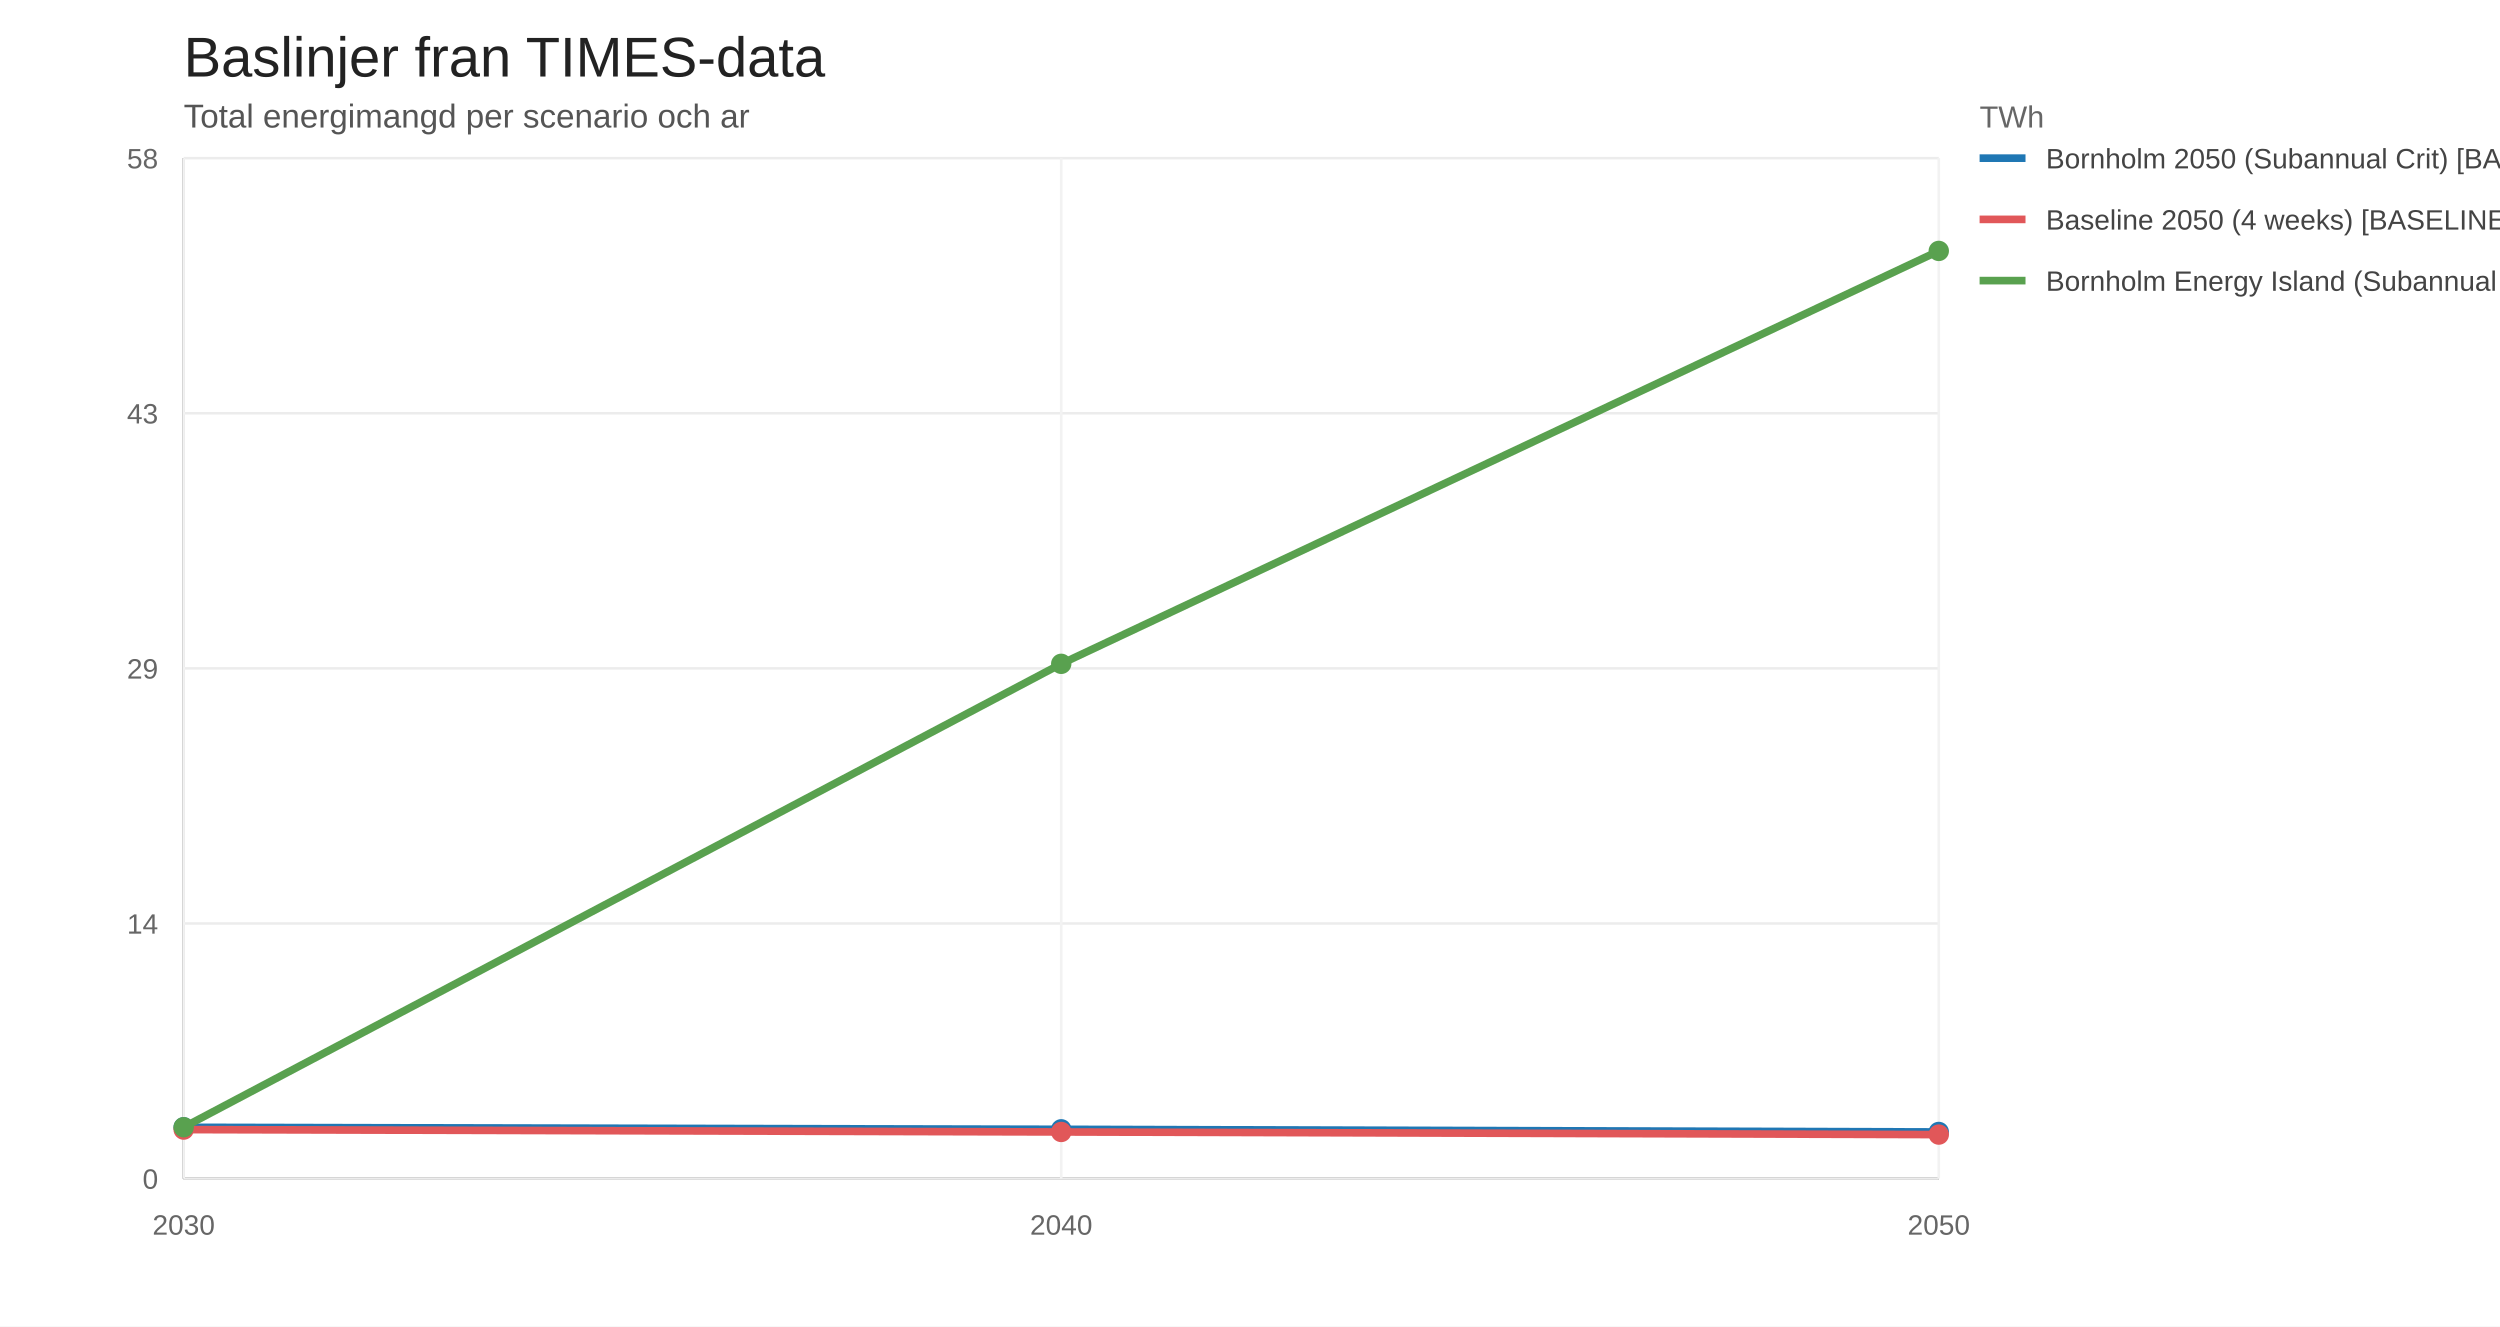
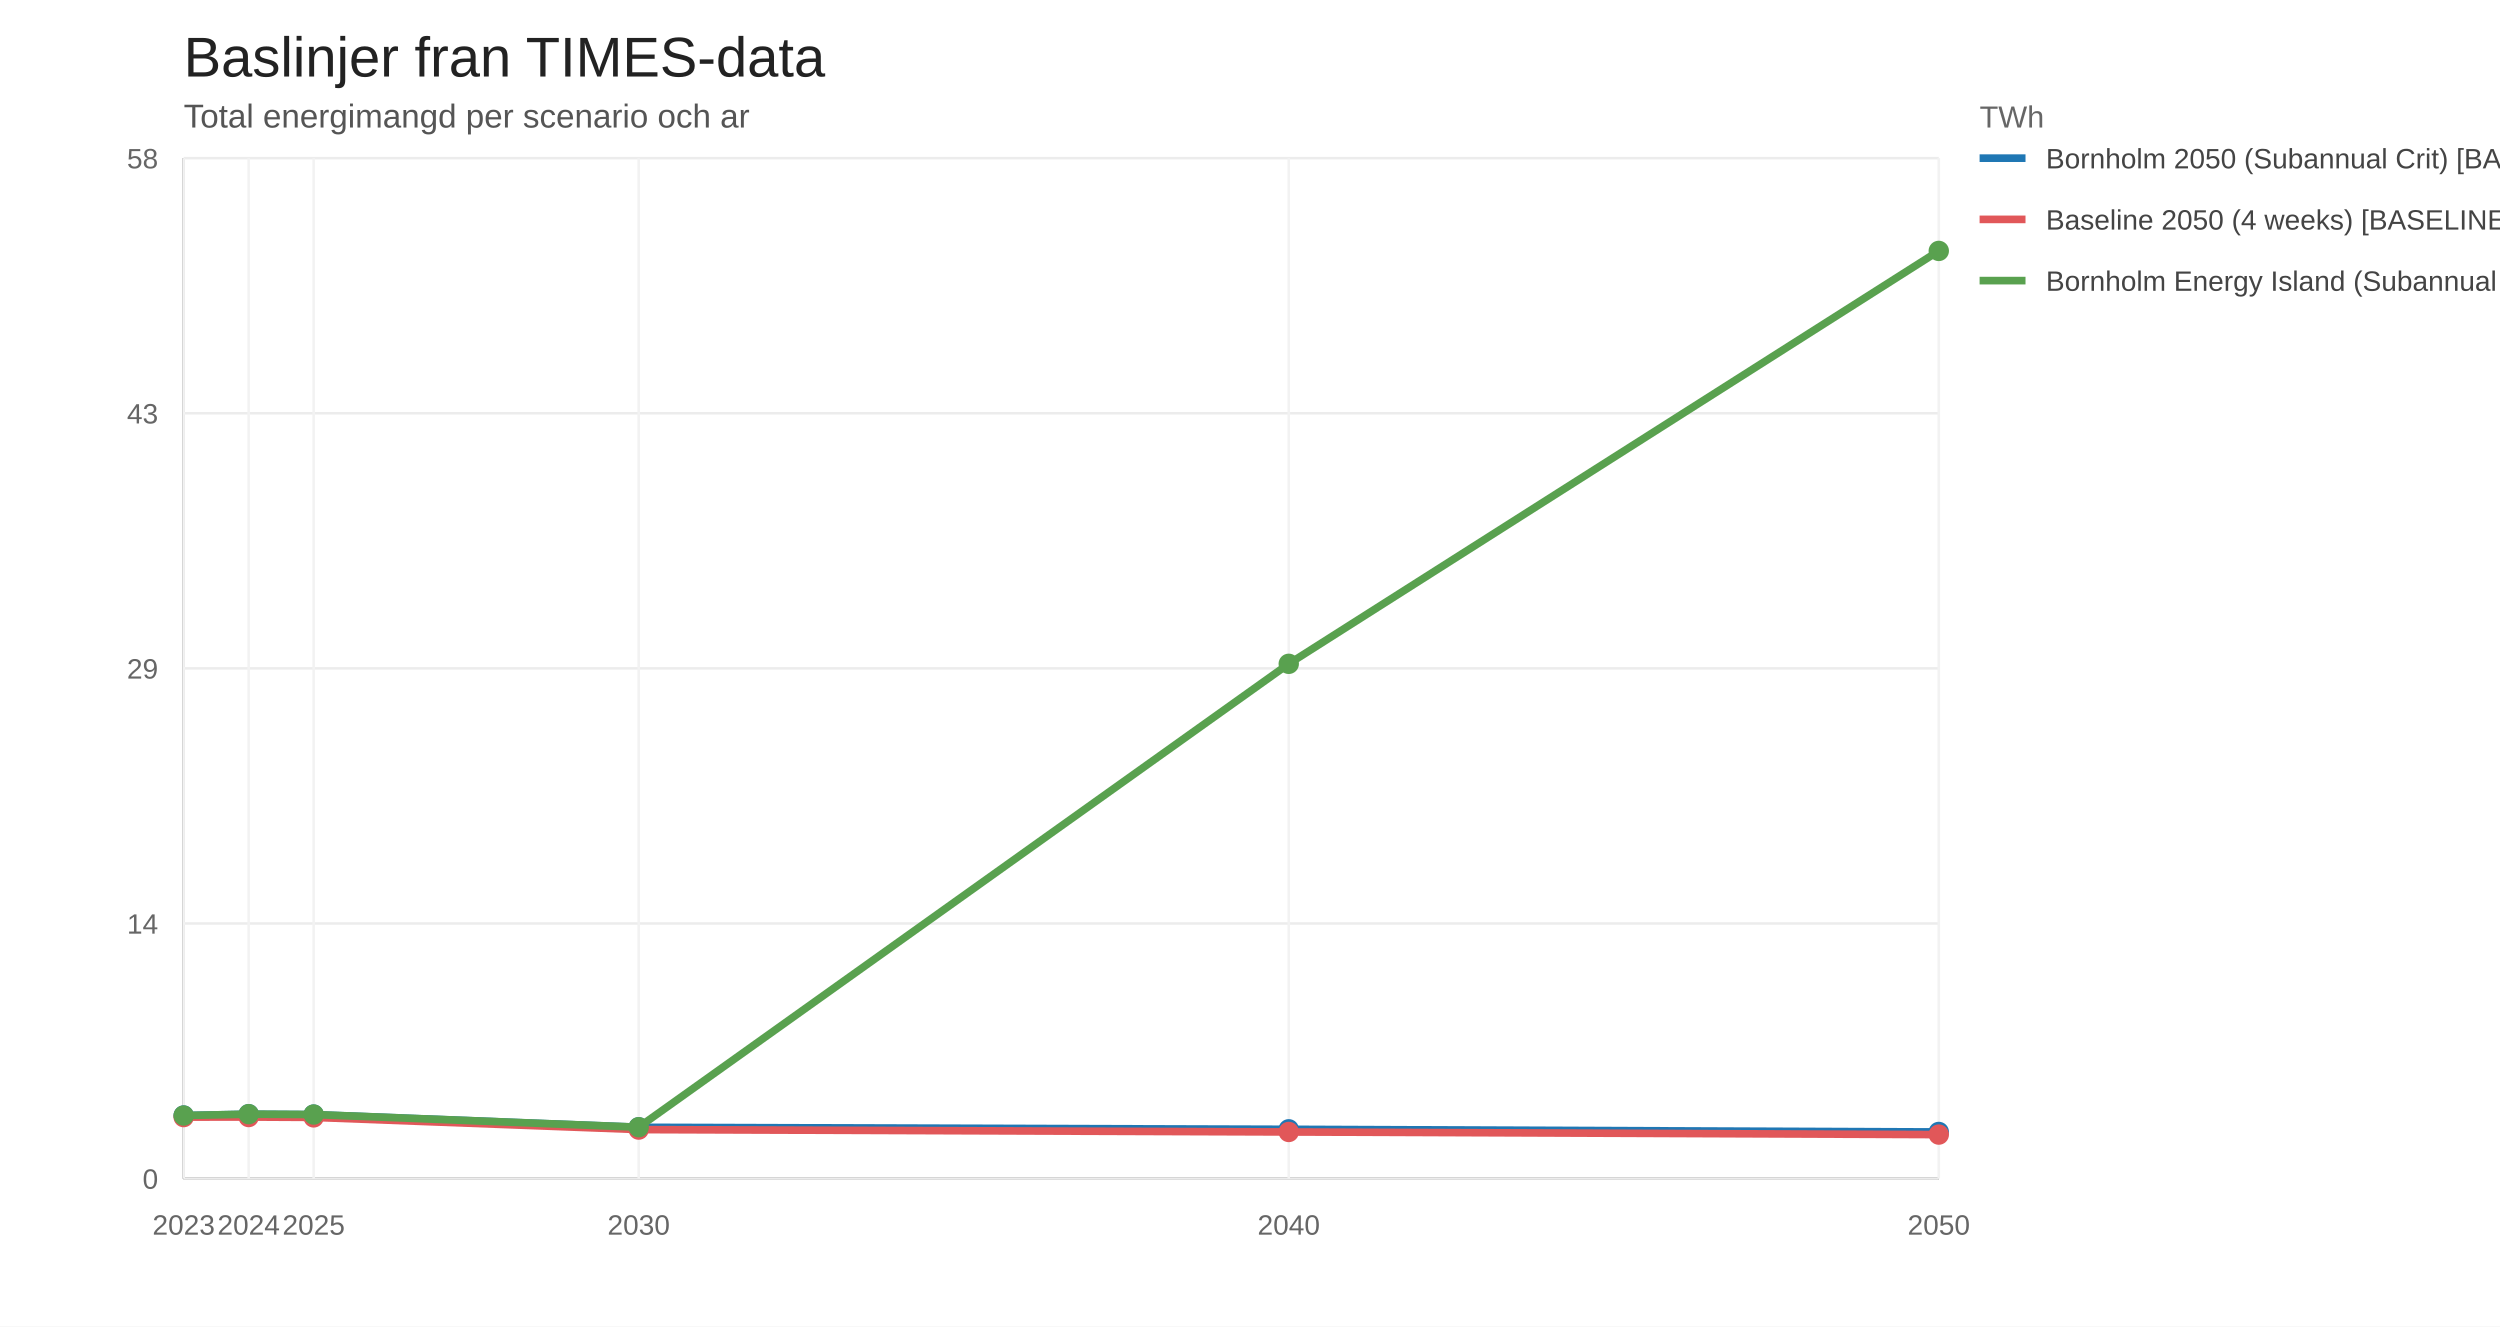
<svg xmlns="http://www.w3.org/2000/svg" width="980" height="520" viewBox="0 0 980 520" role="img">
  <rect width="100%" height="100%" fill="#ffffff" />
  <text x="72" y="30" font-size="22" font-family="Arial, sans-serif" fill="#222">Baslinjer fran TIMES-data</text>
  <text x="72" y="50" font-size="13" font-family="Arial, sans-serif" fill="#555">Total energimangd per scenario och ar</text>
  <line x1="72" y1="462" x2="760" y2="462" stroke="#777" stroke-width="1" />
  <line x1="72" y1="62" x2="72" y2="462" stroke="#777" stroke-width="1" />
  <line x1="72" y1="462.00" x2="760" y2="462.00" stroke="#ececec" stroke-width="1" />
  <text x="62" y="466.00" text-anchor="end" font-size="11" font-family="Arial, sans-serif" fill="#666">0</text>
  <line x1="72" y1="362.00" x2="760" y2="362.00" stroke="#ececec" stroke-width="1" />
  <text x="62" y="366.00" text-anchor="end" font-size="11" font-family="Arial, sans-serif" fill="#666">14</text>
  <line x1="72" y1="262.00" x2="760" y2="262.00" stroke="#ececec" stroke-width="1" />
  <text x="62" y="266.00" text-anchor="end" font-size="11" font-family="Arial, sans-serif" fill="#666">29</text>
  <line x1="72" y1="162.00" x2="760" y2="162.00" stroke="#ececec" stroke-width="1" />
  <text x="62" y="166.00" text-anchor="end" font-size="11" font-family="Arial, sans-serif" fill="#666">43</text>
  <line x1="72" y1="62.00" x2="760" y2="62.00" stroke="#ececec" stroke-width="1" />
  <text x="62" y="66.00" text-anchor="end" font-size="11" font-family="Arial, sans-serif" fill="#666">58</text>
  <line x1="72.00" y1="62" x2="72.00" y2="462" stroke="#f2f2f2" stroke-width="1" />
-   <text x="72.00" y="484" text-anchor="middle" font-size="11" font-family="Arial, sans-serif" fill="#666">2030</text>
-   <line x1="416.00" y1="62" x2="416.00" y2="462" stroke="#f2f2f2" stroke-width="1" />
-   <text x="416.00" y="484" text-anchor="middle" font-size="11" font-family="Arial, sans-serif" fill="#666">2040</text>
+   <text x="72.00" y="484" text-anchor="middle" font-size="11" font-family="Arial, sans-serif" fill="#666">2023</text>
+   <line x1="97.48" y1="62" x2="97.48" y2="462" stroke="#f2f2f2" stroke-width="1" />
+   <text x="97.48" y="484" text-anchor="middle" font-size="11" font-family="Arial, sans-serif" fill="#666">2024</text>
+   <line x1="122.96" y1="62" x2="122.96" y2="462" stroke="#f2f2f2" stroke-width="1" />
+   <text x="122.96" y="484" text-anchor="middle" font-size="11" font-family="Arial, sans-serif" fill="#666">2025</text>
+   <line x1="250.37" y1="62" x2="250.37" y2="462" stroke="#f2f2f2" stroke-width="1" />
+   <text x="250.37" y="484" text-anchor="middle" font-size="11" font-family="Arial, sans-serif" fill="#666">2030</text>
+   <line x1="505.19" y1="62" x2="505.19" y2="462" stroke="#f2f2f2" stroke-width="1" />
+   <text x="505.19" y="484" text-anchor="middle" font-size="11" font-family="Arial, sans-serif" fill="#666">2040</text>
  <line x1="760.00" y1="62" x2="760.00" y2="462" stroke="#f2f2f2" stroke-width="1" />
  <text x="760.00" y="484" text-anchor="middle" font-size="11" font-family="Arial, sans-serif" fill="#666">2050</text>
-   <path d="M 72.00 441.90 L 416.00 442.69 L 760.00 443.73" fill="none" stroke="#1f77b4" stroke-width="3" />
-   <circle cx="72.00" cy="441.90" r="4" fill="#1f77b4" />
-   <circle cx="416.00" cy="442.69" r="4" fill="#1f77b4" />
+   <path d="M 72.00 437.29 L 97.48 436.78 L 122.96 436.93 L 250.37 441.90 L 505.19 442.69 L 760.00 443.73" fill="none" stroke="#1f77b4" stroke-width="3" />
+   <circle cx="72.00" cy="437.29" r="4" fill="#1f77b4" />
+   <circle cx="97.48" cy="436.78" r="4" fill="#1f77b4" />
+   <circle cx="122.96" cy="436.93" r="4" fill="#1f77b4" />
+   <circle cx="250.37" cy="441.90" r="4" fill="#1f77b4" />
+   <circle cx="505.19" cy="442.69" r="4" fill="#1f77b4" />
  <circle cx="760.00" cy="443.73" r="4" fill="#1f77b4" />
-   <path d="M 72.00 442.80 L 416.00 443.73 L 760.00 444.76" fill="none" stroke="#e15759" stroke-width="3" />
-   <circle cx="72.00" cy="442.80" r="4" fill="#e15759" />
-   <circle cx="416.00" cy="443.73" r="4" fill="#e15759" />
+   <path d="M 72.00 437.90 L 97.48 437.88 L 122.96 438.02 L 250.37 442.80 L 505.19 443.73 L 760.00 444.76" fill="none" stroke="#e15759" stroke-width="3" />
+   <circle cx="72.00" cy="437.90" r="4" fill="#e15759" />
+   <circle cx="97.48" cy="437.88" r="4" fill="#e15759" />
+   <circle cx="122.96" cy="438.02" r="4" fill="#e15759" />
+   <circle cx="250.37" cy="442.80" r="4" fill="#e15759" />
+   <circle cx="505.19" cy="443.73" r="4" fill="#e15759" />
  <circle cx="760.00" cy="444.76" r="4" fill="#e15759" />
-   <path d="M 72.00 441.87 L 416.00 260.22 L 760.00 98.36" fill="none" stroke="#59a14f" stroke-width="3" />
-   <circle cx="72.00" cy="441.87" r="4" fill="#59a14f" />
-   <circle cx="416.00" cy="260.22" r="4" fill="#59a14f" />
+   <path d="M 72.00 437.29 L 97.48 436.75 L 122.96 436.90 L 250.37 441.87 L 505.19 260.22 L 760.00 98.36" fill="none" stroke="#59a14f" stroke-width="3" />
+   <circle cx="72.00" cy="437.29" r="4" fill="#59a14f" />
+   <circle cx="97.48" cy="436.75" r="4" fill="#59a14f" />
+   <circle cx="122.96" cy="436.90" r="4" fill="#59a14f" />
+   <circle cx="250.37" cy="441.87" r="4" fill="#59a14f" />
+   <circle cx="505.19" cy="260.22" r="4" fill="#59a14f" />
  <circle cx="760.00" cy="98.36" r="4" fill="#59a14f" />
  <text x="776" y="50" font-size="12" font-family="Arial, sans-serif" fill="#666">TWh</text>
  <line x1="776" y1="62" x2="794" y2="62" stroke="#1f77b4" stroke-width="3" />
  <text x="802" y="66" font-size="11" font-family="Arial, sans-serif" fill="#444">Bornholm 2050 (Subannual Crit) [BASELINE2050]</text>
  <line x1="776" y1="86" x2="794" y2="86" stroke="#e15759" stroke-width="3" />
  <text x="802" y="90" font-size="11" font-family="Arial, sans-serif" fill="#444">Baseline 2050 (4 weeks) [BASELINE2050-4W]</text>
  <line x1="776" y1="110" x2="794" y2="110" stroke="#59a14f" stroke-width="3" />
  <text x="802" y="114" font-size="11" font-family="Arial, sans-serif" fill="#444">Bornholm Energy Island (Subannual Crit) [ENERGYISLAND2050]</text>
</svg>
